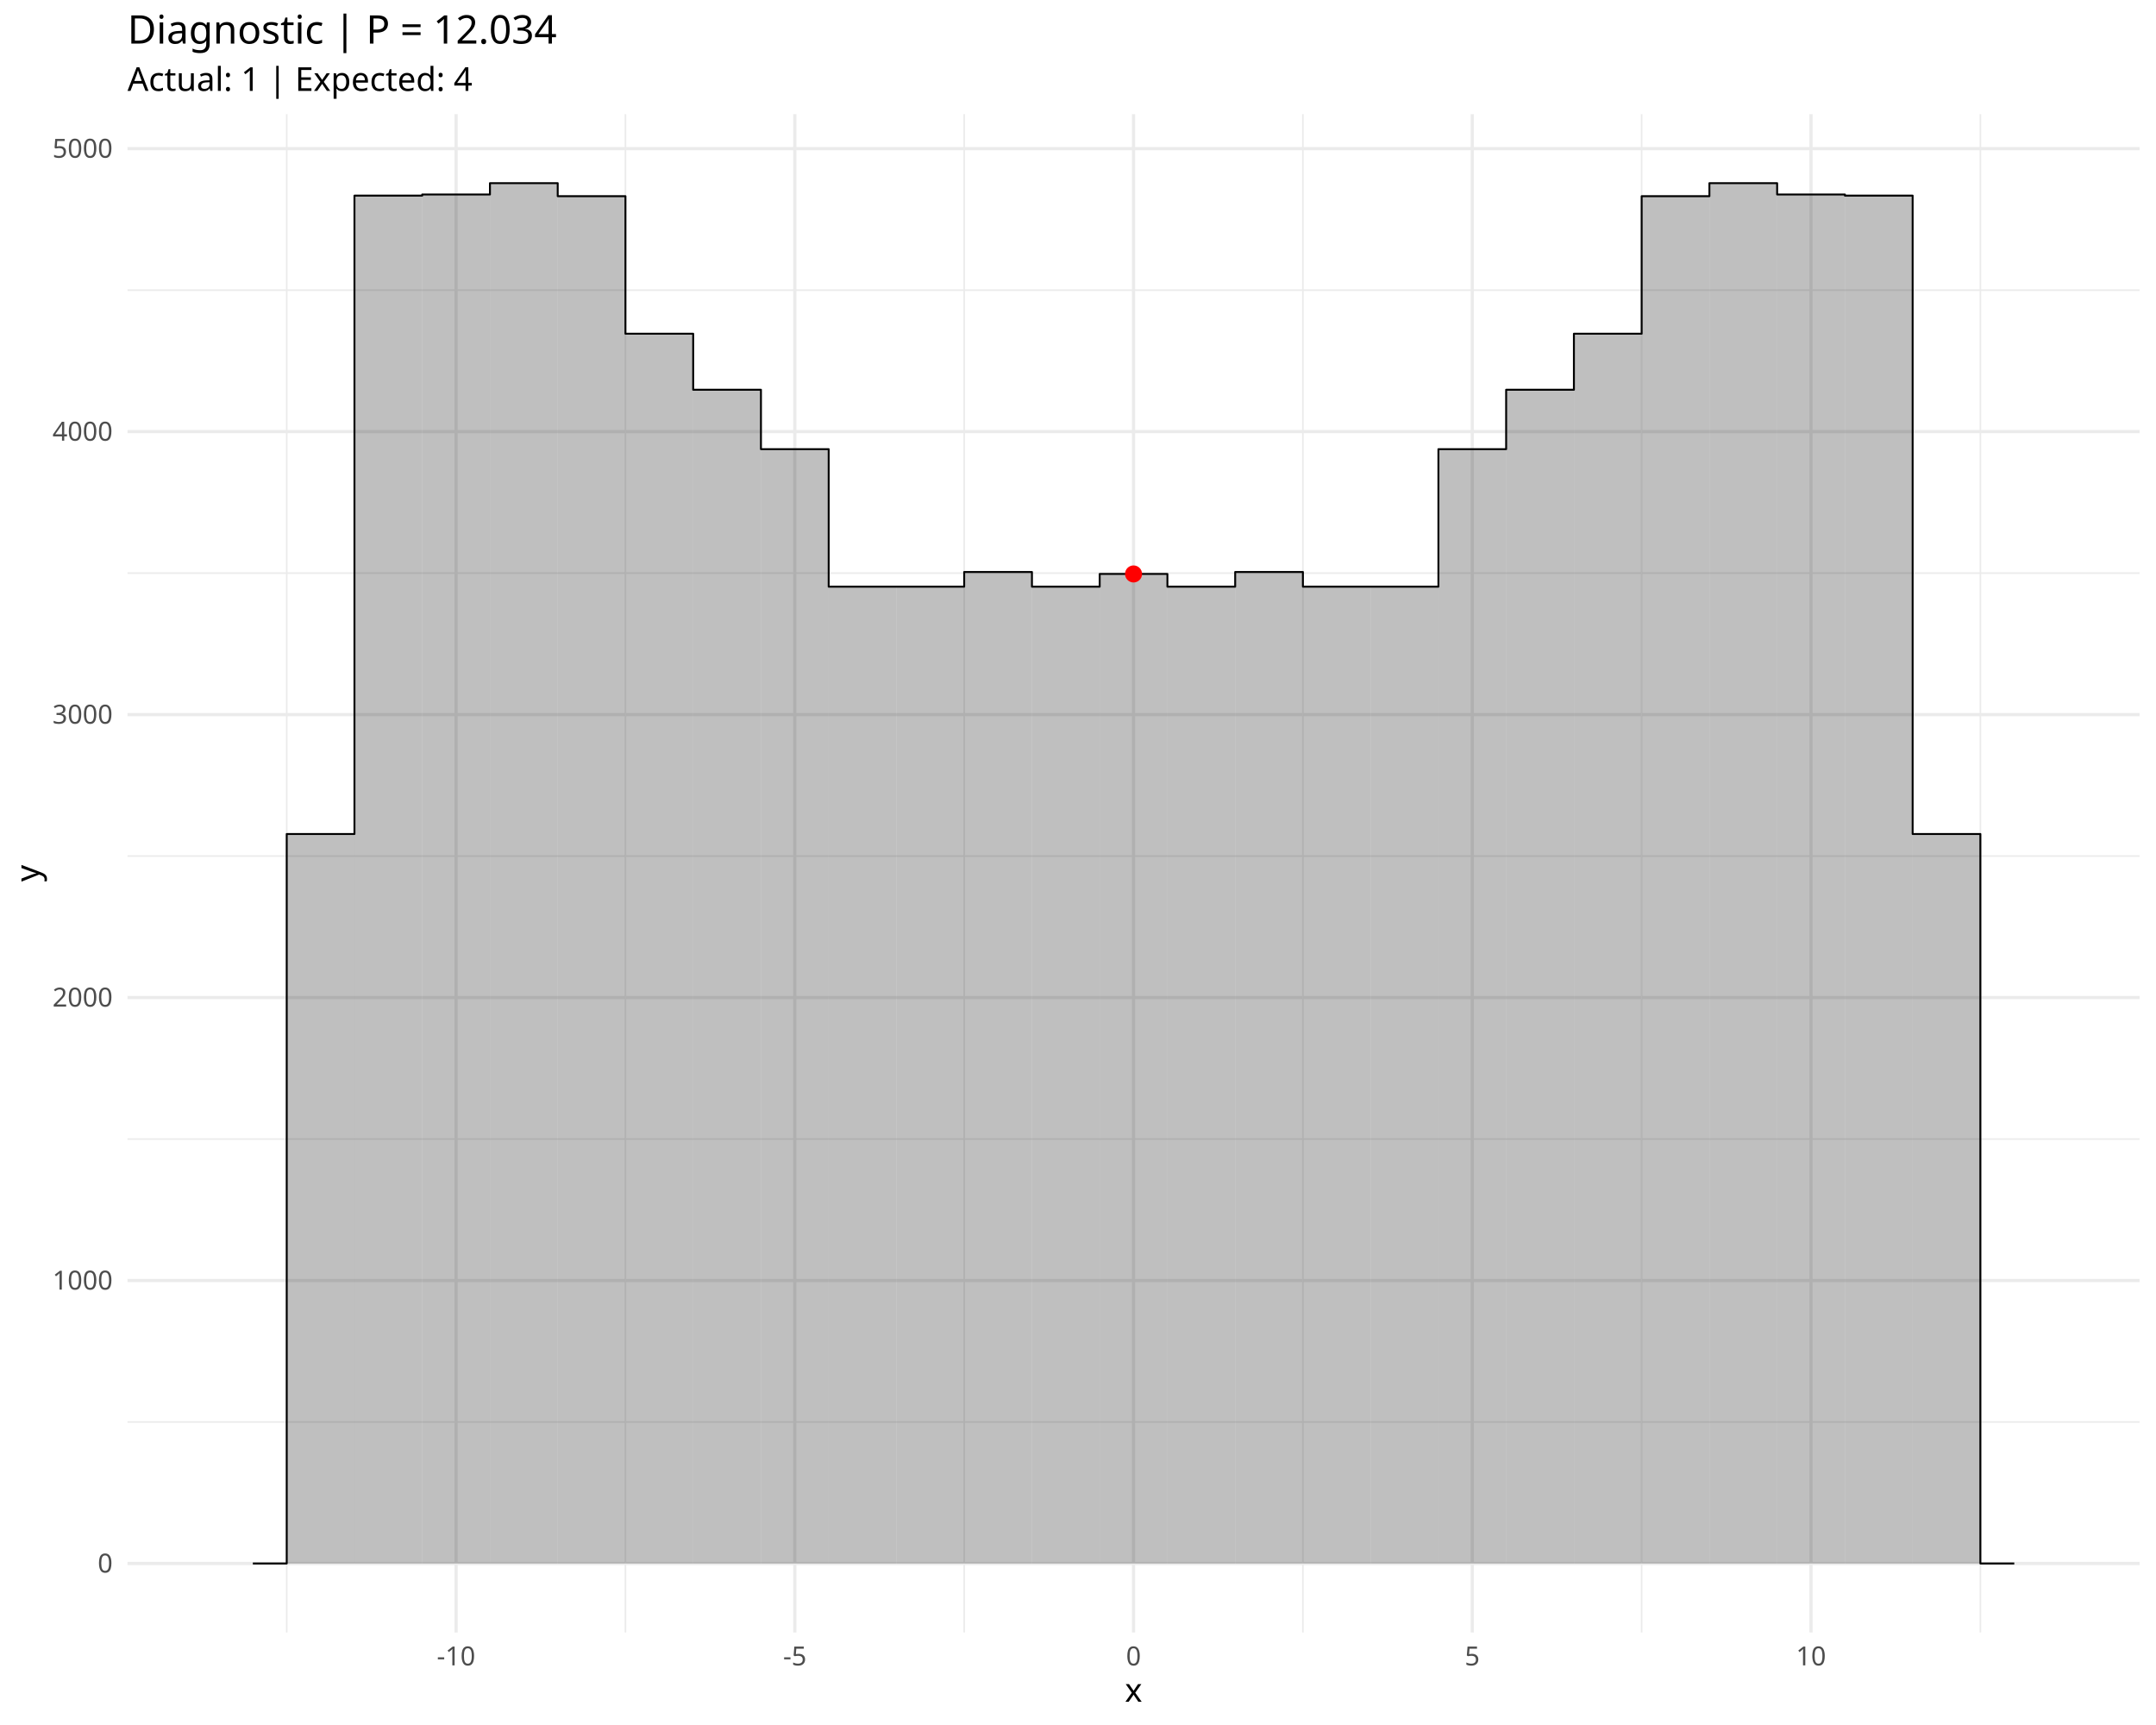
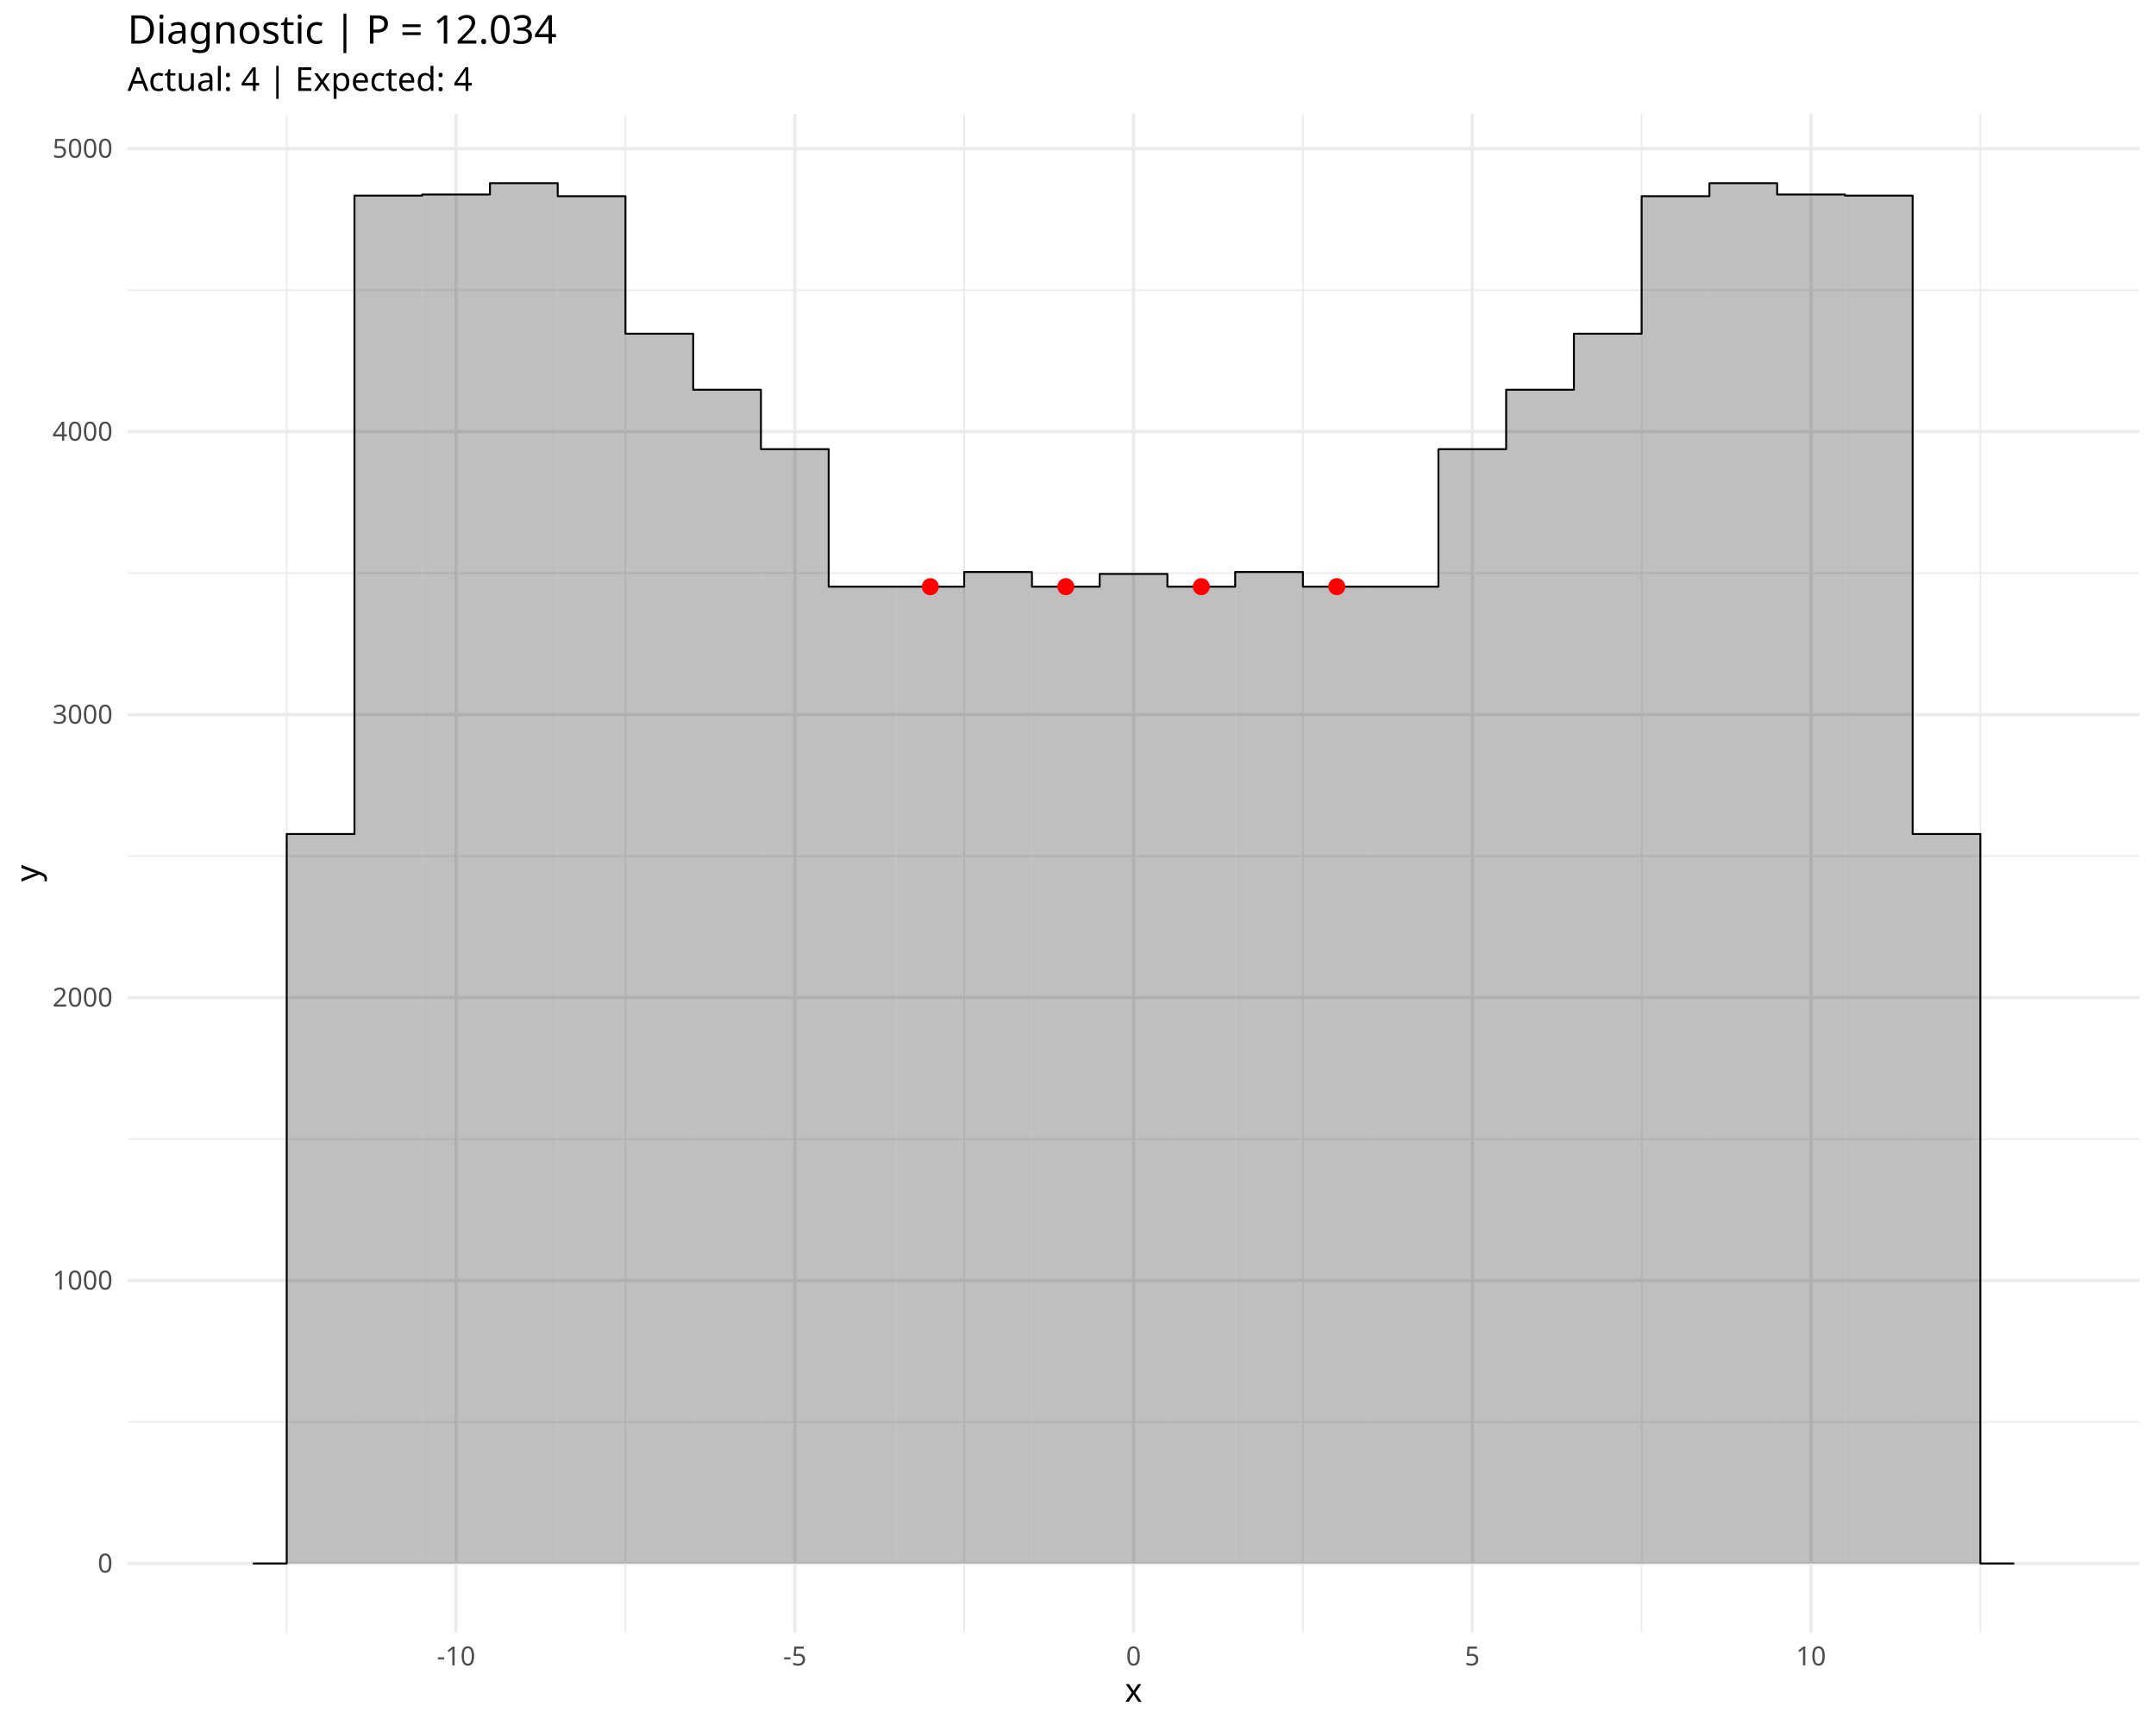
<svg xmlns="http://www.w3.org/2000/svg" class="svglite" data-engine-version="2.0" width="720.00pt" height="576.00pt" viewBox="0 0 720.00 576.00">
  <defs>
    <style type="text/css">
    .svglite line, .svglite polyline, .svglite polygon, .svglite path, .svglite rect, .svglite circle {
      fill: none;
      stroke: #000000;
      stroke-linecap: round;
      stroke-linejoin: round;
      stroke-miterlimit: 10.00;
    }
  </style>
  </defs>
  <rect width="100%" height="100%" style="stroke: none; fill: #FFFFFF;" />
  <defs>
    <clipPath id="cpMC4wMHw3MjAuMDB8MC4wMHw1NzYuMDA=">
      <rect x="0.00" y="0.00" width="720.00" height="576.00" />
    </clipPath>
  </defs>
  <g clip-path="url(#cpMC4wMHw3MjAuMDB8MC4wMHw1NzYuMDA=)">
    <rect x="0.00" y="0.00" width="720.00" height="576.00" style="stroke-width: 1.07; stroke: none; fill: #FFFFFF;" />
  </g>
  <defs>
    <clipPath id="cpNDIuNTh8NzE0LjUyfDM4LjEyfDU0NS4xMQ==">
      <rect x="42.58" y="38.12" width="671.94" height="507.00" />
    </clipPath>
  </defs>
  <g clip-path="url(#cpNDIuNTh8NzE0LjUyfDM4LjEyfDU0NS4xMQ==)">
    <polyline points="42.58,474.82 714.52,474.82 " style="stroke-width: 0.53; stroke: #EBEBEB; stroke-linecap: butt;" />
    <polyline points="42.58,380.34 714.52,380.34 " style="stroke-width: 0.53; stroke: #EBEBEB; stroke-linecap: butt;" />
    <polyline points="42.58,285.85 714.52,285.85 " style="stroke-width: 0.53; stroke: #EBEBEB; stroke-linecap: butt;" />
    <polyline points="42.58,191.36 714.52,191.36 " style="stroke-width: 0.53; stroke: #EBEBEB; stroke-linecap: butt;" />
    <polyline points="42.58,96.88 714.52,96.88 " style="stroke-width: 0.53; stroke: #EBEBEB; stroke-linecap: butt;" />
    <polyline points="95.75,545.11 95.75,38.12 " style="stroke-width: 0.53; stroke: #EBEBEB; stroke-linecap: butt;" />
    <polyline points="208.87,545.11 208.87,38.12 " style="stroke-width: 0.53; stroke: #EBEBEB; stroke-linecap: butt;" />
    <polyline points="321.99,545.11 321.99,38.12 " style="stroke-width: 0.53; stroke: #EBEBEB; stroke-linecap: butt;" />
    <polyline points="435.11,545.11 435.11,38.12 " style="stroke-width: 0.53; stroke: #EBEBEB; stroke-linecap: butt;" />
    <polyline points="548.23,545.11 548.23,38.12 " style="stroke-width: 0.53; stroke: #EBEBEB; stroke-linecap: butt;" />
    <polyline points="661.35,545.11 661.35,38.12 " style="stroke-width: 0.53; stroke: #EBEBEB; stroke-linecap: butt;" />
    <polyline points="42.58,522.07 714.52,522.07 " style="stroke-width: 1.07; stroke: #EBEBEB; stroke-linecap: butt;" />
    <polyline points="42.58,427.58 714.52,427.58 " style="stroke-width: 1.07; stroke: #EBEBEB; stroke-linecap: butt;" />
    <polyline points="42.58,333.09 714.52,333.09 " style="stroke-width: 1.07; stroke: #EBEBEB; stroke-linecap: butt;" />
    <polyline points="42.58,238.61 714.52,238.61 " style="stroke-width: 1.07; stroke: #EBEBEB; stroke-linecap: butt;" />
    <polyline points="42.58,144.12 714.52,144.12 " style="stroke-width: 1.07; stroke: #EBEBEB; stroke-linecap: butt;" />
    <polyline points="42.58,49.63 714.52,49.63 " style="stroke-width: 1.07; stroke: #EBEBEB; stroke-linecap: butt;" />
    <polyline points="152.31,545.11 152.31,38.12 " style="stroke-width: 1.07; stroke: #EBEBEB; stroke-linecap: butt;" />
    <polyline points="265.43,545.11 265.43,38.12 " style="stroke-width: 1.07; stroke: #EBEBEB; stroke-linecap: butt;" />
    <polyline points="378.55,545.11 378.55,38.12 " style="stroke-width: 1.07; stroke: #EBEBEB; stroke-linecap: butt;" />
    <polyline points="491.67,545.11 491.67,38.12 " style="stroke-width: 1.07; stroke: #EBEBEB; stroke-linecap: butt;" />
    <polyline points="604.79,545.11 604.79,38.12 " style="stroke-width: 1.07; stroke: #EBEBEB; stroke-linecap: butt;" />
    <rect x="73.13" y="522.07" width="22.62" height="0.00" style="stroke-width: 1.07; stroke: none; stroke-linecap: butt; stroke-linejoin: miter; fill: #000000; fill-opacity: 0.25;" />
    <rect x="95.75" y="278.48" width="22.62" height="243.59" style="stroke-width: 1.07; stroke: none; stroke-linecap: butt; stroke-linejoin: miter; fill: #000000; fill-opacity: 0.25;" />
    <rect x="118.37" y="65.32" width="22.62" height="456.75" style="stroke-width: 1.07; stroke: none; stroke-linecap: butt; stroke-linejoin: miter; fill: #000000; fill-opacity: 0.25;" />
    <rect x="141.00" y="64.94" width="22.62" height="457.13" style="stroke-width: 1.07; stroke: none; stroke-linecap: butt; stroke-linejoin: miter; fill: #000000; fill-opacity: 0.25;" />
    <rect x="163.62" y="61.16" width="22.62" height="460.91" style="stroke-width: 1.07; stroke: none; stroke-linecap: butt; stroke-linejoin: miter; fill: #000000; fill-opacity: 0.25;" />
    <rect x="186.25" y="65.51" width="22.62" height="456.56" style="stroke-width: 1.07; stroke: none; stroke-linecap: butt; stroke-linejoin: miter; fill: #000000; fill-opacity: 0.25;" />
    <rect x="208.87" y="111.43" width="22.62" height="410.64" style="stroke-width: 1.07; stroke: none; stroke-linecap: butt; stroke-linejoin: miter; fill: #000000; fill-opacity: 0.25;" />
    <rect x="231.49" y="130.14" width="22.62" height="391.93" style="stroke-width: 1.07; stroke: none; stroke-linecap: butt; stroke-linejoin: miter; fill: #000000; fill-opacity: 0.25;" />
    <rect x="254.12" y="149.98" width="22.62" height="372.09" style="stroke-width: 1.07; stroke: none; stroke-linecap: butt; stroke-linejoin: miter; fill: #000000; fill-opacity: 0.25;" />
    <rect x="276.74" y="195.90" width="22.62" height="326.17" style="stroke-width: 1.07; stroke: none; stroke-linecap: butt; stroke-linejoin: miter; fill: #000000; fill-opacity: 0.25;" />
    <rect x="299.37" y="195.90" width="22.62" height="326.17" style="stroke-width: 1.07; stroke: none; stroke-linecap: butt; stroke-linejoin: miter; fill: #000000; fill-opacity: 0.25;" />
    <rect x="321.99" y="190.99" width="22.62" height="331.08" style="stroke-width: 1.07; stroke: none; stroke-linecap: butt; stroke-linejoin: miter; fill: #000000; fill-opacity: 0.25;" />
    <rect x="344.62" y="195.90" width="22.62" height="326.17" style="stroke-width: 1.07; stroke: none; stroke-linecap: butt; stroke-linejoin: miter; fill: #000000; fill-opacity: 0.25;" />
    <rect x="367.24" y="191.65" width="22.62" height="330.42" style="stroke-width: 1.07; stroke: none; stroke-linecap: butt; stroke-linejoin: miter; fill: #000000; fill-opacity: 0.25;" />
    <rect x="389.86" y="195.90" width="22.62" height="326.17" style="stroke-width: 1.07; stroke: none; stroke-linecap: butt; stroke-linejoin: miter; fill: #000000; fill-opacity: 0.25;" />
    <rect x="412.49" y="190.99" width="22.62" height="331.08" style="stroke-width: 1.07; stroke: none; stroke-linecap: butt; stroke-linejoin: miter; fill: #000000; fill-opacity: 0.25;" />
    <rect x="435.11" y="195.90" width="22.62" height="326.17" style="stroke-width: 1.07; stroke: none; stroke-linecap: butt; stroke-linejoin: miter; fill: #000000; fill-opacity: 0.25;" />
    <rect x="457.74" y="195.90" width="22.62" height="326.17" style="stroke-width: 1.07; stroke: none; stroke-linecap: butt; stroke-linejoin: miter; fill: #000000; fill-opacity: 0.25;" />
    <rect x="480.36" y="149.98" width="22.62" height="372.09" style="stroke-width: 1.07; stroke: none; stroke-linecap: butt; stroke-linejoin: miter; fill: #000000; fill-opacity: 0.25;" />
    <rect x="502.98" y="130.14" width="22.62" height="391.93" style="stroke-width: 1.07; stroke: none; stroke-linecap: butt; stroke-linejoin: miter; fill: #000000; fill-opacity: 0.25;" />
    <rect x="525.61" y="111.43" width="22.62" height="410.64" style="stroke-width: 1.07; stroke: none; stroke-linecap: butt; stroke-linejoin: miter; fill: #000000; fill-opacity: 0.25;" />
    <rect x="548.23" y="65.51" width="22.62" height="456.56" style="stroke-width: 1.07; stroke: none; stroke-linecap: butt; stroke-linejoin: miter; fill: #000000; fill-opacity: 0.25;" />
    <rect x="570.86" y="61.16" width="22.62" height="460.91" style="stroke-width: 1.07; stroke: none; stroke-linecap: butt; stroke-linejoin: miter; fill: #000000; fill-opacity: 0.25;" />
    <rect x="593.48" y="64.94" width="22.62" height="457.13" style="stroke-width: 1.07; stroke: none; stroke-linecap: butt; stroke-linejoin: miter; fill: #000000; fill-opacity: 0.25;" />
    <rect x="616.11" y="65.32" width="22.62" height="456.75" style="stroke-width: 1.07; stroke: none; stroke-linecap: butt; stroke-linejoin: miter; fill: #000000; fill-opacity: 0.25;" />
    <rect x="638.73" y="278.48" width="22.62" height="243.59" style="stroke-width: 1.07; stroke: none; stroke-linecap: butt; stroke-linejoin: miter; fill: #000000; fill-opacity: 0.25;" />
    <rect x="661.35" y="522.07" width="22.62" height="0.00" style="stroke-width: 1.07; stroke: none; stroke-linecap: butt; stroke-linejoin: miter; fill: #000000; fill-opacity: 0.25;" />
    <polyline points="84.44,522.07 95.75,522.07 95.75,278.48 118.37,278.48 118.37,65.32 141.00,65.32 141.00,64.94 163.62,64.94 163.62,61.16 186.25,61.16 186.25,65.51 208.87,65.51 208.87,111.43 231.49,111.43 231.49,130.14 254.12,130.14 254.12,149.98 276.74,149.98 276.74,195.90 299.37,195.90 299.37,195.90 321.99,195.90 321.99,190.99 344.62,190.99 344.62,195.90 367.24,195.90 367.24,191.65 389.86,191.65 389.86,195.90 412.49,195.90 412.49,190.99 435.11,190.99 435.11,195.90 457.74,195.90 457.74,195.90 480.36,195.90 480.36,149.98 502.98,149.98 502.98,130.14 525.61,130.14 525.61,111.43 548.23,111.43 548.23,65.51 570.86,65.51 570.86,61.16 593.48,61.16 593.48,64.94 616.11,64.94 616.11,65.32 638.73,65.32 638.73,278.48 661.35,278.48 661.35,522.07 672.67,522.07 " style="stroke-width: 0.64; stroke-linecap: butt;" />
-     <circle cx="378.55" cy="191.65" r="2.49" style="stroke-width: 0.71; stroke: #FF0000; fill: #FF0000;" />
+     <circle cx="310.68" cy="195.90" r="2.49" style="stroke-width: 0.71; stroke: #FF0000; fill: #FF0000;" />
+     <circle cx="355.93" cy="195.90" r="2.49" style="stroke-width: 0.71; stroke: #FF0000; fill: #FF0000;" />
+     <circle cx="401.18" cy="195.90" r="2.49" style="stroke-width: 0.71; stroke: #FF0000; fill: #FF0000;" />
+     <circle cx="446.42" cy="195.90" r="2.49" style="stroke-width: 0.71; stroke: #FF0000; fill: #FF0000;" />
  </g>
  <g clip-path="url(#cpMC4wMHw3MjAuMDB8MC4wMHw1NzYuMDA=)">
    <text x="37.65" y="525.10" text-anchor="end" style="font-size: 8.80px; fill: #4D4D4D; font-family: sans;" textLength="4.89px" lengthAdjust="spacingAndGlyphs">0</text>
    <text x="37.65" y="430.61" text-anchor="end" style="font-size: 8.80px; fill: #4D4D4D; font-family: sans;" textLength="19.58px" lengthAdjust="spacingAndGlyphs">1000</text>
    <text x="37.65" y="336.12" text-anchor="end" style="font-size: 8.80px; fill: #4D4D4D; font-family: sans;" textLength="19.58px" lengthAdjust="spacingAndGlyphs">2000</text>
    <text x="37.65" y="241.64" text-anchor="end" style="font-size: 8.80px; fill: #4D4D4D; font-family: sans;" textLength="19.58px" lengthAdjust="spacingAndGlyphs">3000</text>
    <text x="37.65" y="147.15" text-anchor="end" style="font-size: 8.80px; fill: #4D4D4D; font-family: sans;" textLength="19.58px" lengthAdjust="spacingAndGlyphs">4000</text>
    <text x="37.65" y="52.66" text-anchor="end" style="font-size: 8.80px; fill: #4D4D4D; font-family: sans;" textLength="19.58px" lengthAdjust="spacingAndGlyphs">5000</text>
    <text x="152.31" y="556.10" text-anchor="middle" style="font-size: 8.80px; fill: #4D4D4D; font-family: sans;" textLength="12.72px" lengthAdjust="spacingAndGlyphs">-10</text>
    <text x="265.43" y="556.10" text-anchor="middle" style="font-size: 8.80px; fill: #4D4D4D; font-family: sans;" textLength="7.82px" lengthAdjust="spacingAndGlyphs">-5</text>
    <text x="378.55" y="556.10" text-anchor="middle" style="font-size: 8.80px; fill: #4D4D4D; font-family: sans;" textLength="4.89px" lengthAdjust="spacingAndGlyphs">0</text>
    <text x="491.67" y="556.10" text-anchor="middle" style="font-size: 8.80px; fill: #4D4D4D; font-family: sans;" textLength="4.89px" lengthAdjust="spacingAndGlyphs">5</text>
    <text x="604.79" y="556.10" text-anchor="middle" style="font-size: 8.80px; fill: #4D4D4D; font-family: sans;" textLength="9.79px" lengthAdjust="spacingAndGlyphs">10</text>
    <text x="378.55" y="568.24" text-anchor="middle" style="font-size: 11.00px; font-family: sans;" textLength="5.50px" lengthAdjust="spacingAndGlyphs">x</text>
    <text transform="translate(13.05,291.61) rotate(-90)" text-anchor="middle" style="font-size: 11.00px; font-family: sans;" textLength="5.50px" lengthAdjust="spacingAndGlyphs">y</text>
-     <text x="42.58" y="30.35" style="font-size: 11.00px; font-family: sans;" textLength="109.88px" lengthAdjust="spacingAndGlyphs">Actual: 1 | Expected: 4</text>
+     <text x="42.58" y="30.35" style="font-size: 11.00px; font-family: sans;" textLength="109.88px" lengthAdjust="spacingAndGlyphs">Actual: 4 | Expected: 4</text>
    <text x="42.58" y="14.56" style="font-size: 13.20px; font-family: sans;" textLength="136.64px" lengthAdjust="spacingAndGlyphs">Diagnostic | P = 12.034</text>
  </g>
</svg>
